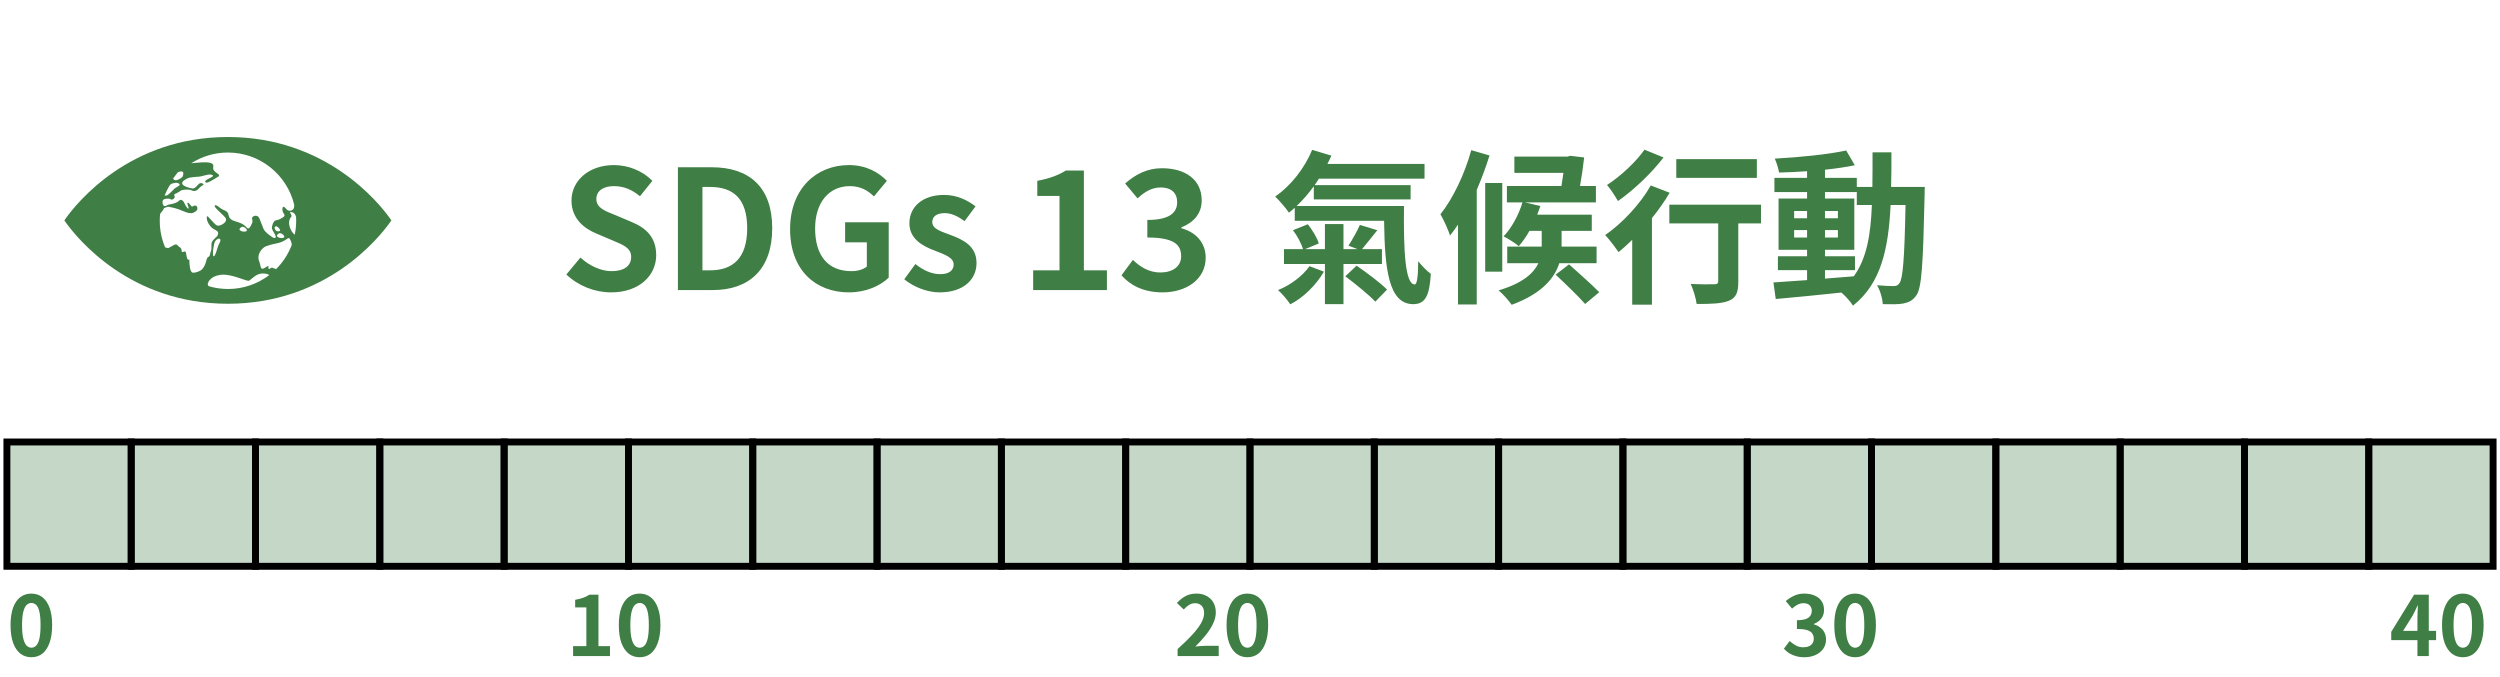
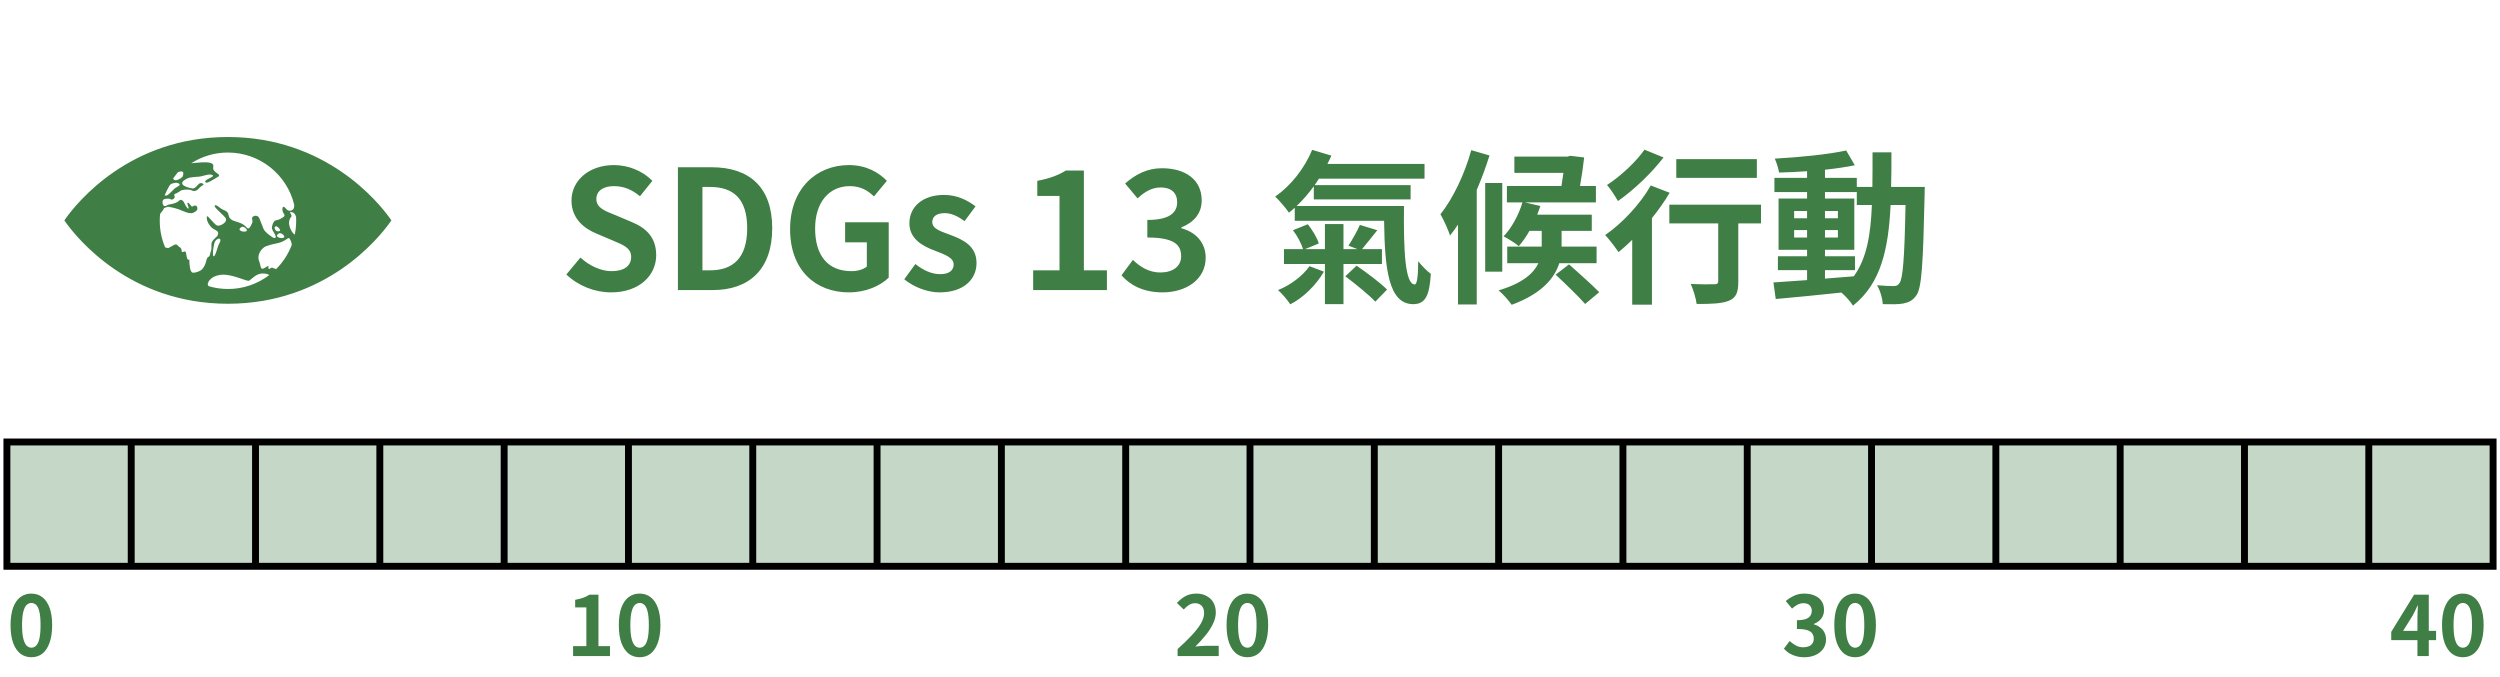
- <svg xmlns="http://www.w3.org/2000/svg" width="362" height="98" viewBox="0 0 362 98" fill="none">
-   <path d="M56.489 31.647C54.803 29.281 47.175 19.84 32.996 19.84C18.818 19.84 11.19 29.281 9.503 31.647C9.432 31.747 9.368 31.834 9.32 31.91C9.372 31.985 9.432 32.073 9.503 32.176C11.194 34.538 18.818 43.983 32.996 43.983C47.175 43.983 54.803 34.542 56.489 32.176C56.565 32.073 56.624 31.985 56.672 31.91C56.624 31.834 56.565 31.747 56.489 31.647ZM25.09 25.809C25.217 25.622 25.642 25.085 25.694 25.018C25.802 24.879 26.02 24.847 26.171 24.823C26.323 24.795 26.521 24.879 26.545 24.99C26.573 25.105 26.486 25.543 26.414 25.618C26.207 25.833 25.666 26.139 25.368 26.091C25.137 26.056 25.046 25.877 25.09 25.809ZM24.581 26.819C24.604 26.791 24.624 26.772 24.632 26.76C24.811 26.557 25.165 26.513 25.412 26.473C25.658 26.43 25.985 26.557 26.024 26.72C26.068 26.883 25.408 27.181 25.288 27.293C24.947 27.607 24.413 28.247 24.099 28.315C23.996 28.338 23.912 28.323 23.845 28.287C24.052 27.774 24.294 27.281 24.581 26.819ZM29.89 37.704C29.699 38.46 29.472 38.73 29.282 38.969C29.091 39.211 28.383 39.517 27.933 39.486C27.484 39.454 27.42 38.253 27.42 37.636C27.42 37.422 27.118 38.054 26.963 36.773C26.863 35.95 26.334 36.861 26.299 36.312C26.263 35.767 25.996 35.875 25.722 35.533C25.448 35.191 25.102 35.564 24.716 35.739C24.334 35.91 24.489 35.998 23.944 35.827C23.928 35.823 23.924 35.819 23.908 35.815C23.407 34.634 23.133 33.333 23.133 31.969C23.133 31.635 23.149 31.309 23.181 30.983C23.201 30.951 23.22 30.919 23.24 30.892C23.761 30.275 23.749 30.128 23.749 30.128L24.326 29.929C24.326 29.929 25.249 30.072 25.945 30.335C26.517 30.55 27.42 31.035 27.945 30.82C28.323 30.665 28.621 30.458 28.585 30.14C28.542 29.742 28.232 29.651 27.854 29.917C27.715 30.017 27.416 29.321 27.186 29.357C26.955 29.392 27.472 30.172 27.277 30.208C27.078 30.239 26.68 29.392 26.613 29.253C26.545 29.118 26.239 28.776 25.965 29.034C25.384 29.587 24.437 29.555 24.247 29.695C23.67 30.128 23.515 29.551 23.527 29.201C23.55 29.122 23.574 29.042 23.598 28.963C23.785 28.756 24.465 28.684 24.696 28.84C24.95 29.011 25.133 28.796 25.233 28.692C25.332 28.593 25.3 28.426 25.233 28.291C25.169 28.151 25.36 28.052 25.491 28.016C25.623 27.98 26.064 27.674 26.239 27.571C26.418 27.468 27.329 27.356 27.738 27.563C28.148 27.77 28.522 27.603 28.725 27.364C28.975 27.066 29.297 26.835 29.441 26.768C29.584 26.7 29.087 26.239 28.681 26.744C28.271 27.245 28.064 27.293 27.874 27.293C27.683 27.293 26.541 27.006 26.402 26.648C26.263 26.29 26.76 26.02 27.182 25.813C27.603 25.614 28.753 25.614 29.047 25.547C29.643 25.415 30.411 25.113 30.797 25.376C31.179 25.634 29.186 26.087 29.842 26.442C30.077 26.569 31.131 25.837 31.489 25.646C32.34 25.209 30.666 25.061 30.88 24.175C31.127 23.169 28.828 23.558 27.683 23.642C29.218 22.66 31.043 22.087 33 22.087C37.661 22.087 41.563 25.316 42.605 29.655C42.613 29.869 42.577 30.025 42.557 30.112C42.47 30.47 41.794 30.772 41.4 30.2C41.3 30.056 40.875 29.655 40.891 30.339C40.903 31.023 41.555 31.094 40.927 31.504C40.294 31.914 40.179 31.814 39.889 31.918C39.598 32.021 39.316 32.725 39.383 33.103C39.455 33.481 40.354 34.511 39.686 34.467C39.531 34.455 38.349 33.648 38.154 33.131C37.948 32.586 37.725 32.053 37.566 31.639C37.403 31.23 36.989 31.126 36.635 31.365C36.285 31.607 36.735 31.846 36.48 32.359C36.23 32.872 36.047 33.329 35.677 32.908C34.714 31.802 33.31 32.347 33.092 31.118C32.972 30.45 32.4 30.514 31.918 30.14C31.437 29.766 31.167 29.559 31.087 29.834C31.016 30.072 32.599 31.325 32.71 31.647C32.877 32.124 32.236 32.546 31.767 32.657C31.302 32.769 31.095 32.395 30.634 31.914C30.172 31.436 29.974 31.094 29.942 31.468C29.894 32.013 30.379 32.809 30.849 33.107C31.246 33.361 31.696 33.473 31.568 33.886C31.437 34.3 31.568 34.065 31.119 34.507C30.67 34.952 30.586 35.095 30.618 35.712C30.65 36.328 30.491 36.364 30.395 36.877C30.3 37.39 30.077 36.944 29.882 37.7M40.485 33.763C40.819 33.735 41.316 34.196 41.121 34.371C40.927 34.546 40.429 34.483 40.179 34.288C39.928 34.093 40.334 33.775 40.485 33.763ZM40.063 33.461C39.956 33.421 39.865 33.322 39.781 33.079C39.702 32.836 39.904 32.697 40.103 32.797C40.306 32.9 40.569 33.202 40.569 33.365C40.569 33.528 40.171 33.508 40.06 33.465M35.705 33.445C35.51 33.62 35.009 33.556 34.762 33.361C34.515 33.166 34.921 32.848 35.068 32.836C35.402 32.809 35.9 33.27 35.705 33.445ZM31.672 35.405C31.537 35.628 31.163 37.29 30.916 37.096C30.666 36.901 31.016 35.171 31.091 35.035C31.481 34.32 32.324 34.355 31.676 35.405M33.012 41.844C32.046 41.844 31.115 41.705 30.236 41.446C30.109 41.343 30.037 41.172 30.117 40.965C30.423 40.17 31.334 39.855 32.05 39.788C33.652 39.633 35.756 40.826 36.09 40.635C36.425 40.444 37.105 39.561 38.099 39.597C38.779 39.625 38.771 39.736 38.998 39.824C37.335 41.092 35.263 41.848 33.012 41.848M39.98 38.969C39.881 38.941 39.781 38.909 39.67 38.853C39.129 38.579 39.197 39.016 38.93 38.921C38.664 38.822 39.228 38.205 38.433 38.726C37.642 39.243 37.852 38.647 37.506 37.768C37.156 36.889 37.904 35.883 38.528 35.656C39.387 35.346 39.92 35.282 40.322 35.183C41.507 34.884 41.758 34.181 41.977 34.61C42.016 34.69 42.056 34.765 42.092 34.837C42.16 34.964 42.239 35.222 42.243 35.481C41.738 36.801 40.962 37.986 39.98 38.965M42.684 33.982C42.418 33.91 41.308 32.375 42.187 31.369C42.334 31.202 41.893 30.717 42.012 30.705C42.494 30.669 42.748 30.963 42.871 31.393C42.879 31.584 42.887 31.774 42.887 31.965C42.887 32.657 42.816 33.329 42.681 33.982" fill="#3F7E44" />
-   <path d="M88.488 42.336C86.112 42.336 83.736 41.4 82.008 39.744L84.048 37.296C85.32 38.472 87 39.264 88.56 39.264C90.408 39.264 91.392 38.472 91.392 37.224C91.392 35.904 90.312 35.496 88.728 34.824L86.352 33.816C84.552 33.072 82.752 31.632 82.752 29.04C82.752 26.136 85.296 23.904 88.896 23.904C90.96 23.904 93.024 24.72 94.464 26.184L92.664 28.416C91.536 27.48 90.36 26.952 88.896 26.952C87.336 26.952 86.352 27.648 86.352 28.824C86.352 30.096 87.6 30.552 89.112 31.152L91.44 32.136C93.6 33.024 95.016 34.392 95.016 36.96C95.016 39.864 92.592 42.336 88.488 42.336ZM98.161 42V24.216H103.033C108.457 24.216 111.817 27.048 111.817 33.048C111.817 39.024 108.457 42 103.225 42H98.161ZM101.713 39.144H102.817C106.129 39.144 108.193 37.368 108.193 33.048C108.193 28.704 106.129 27.072 102.817 27.072H101.713V39.144ZM122.925 42.336C118.101 42.336 114.405 39.12 114.405 33.192C114.405 27.336 118.197 23.904 122.925 23.904C125.493 23.904 127.269 25.008 128.421 26.184L126.549 28.44C125.661 27.6 124.653 26.952 123.045 26.952C120.093 26.952 118.029 29.256 118.029 33.072C118.029 36.936 119.805 39.264 123.309 39.264C124.149 39.264 125.013 39.024 125.517 38.592V35.088H122.373V32.184H128.685V40.2C127.485 41.376 125.397 42.336 122.925 42.336ZM136.049 42.336C134.249 42.336 132.281 41.544 130.937 40.44L132.545 38.232C133.745 39.168 134.897 39.696 136.145 39.696C137.489 39.696 138.089 39.12 138.089 38.28C138.089 37.272 136.697 36.816 135.281 36.264C133.577 35.616 131.681 34.584 131.681 32.328C131.681 29.928 133.625 28.224 136.697 28.224C138.641 28.224 140.153 29.04 141.257 29.88L139.673 32.016C138.713 31.32 137.777 30.864 136.793 30.864C135.569 30.864 134.993 31.392 134.993 32.16C134.993 33.144 136.241 33.504 137.657 34.032C139.433 34.704 141.401 35.592 141.401 38.088C141.401 40.44 139.553 42.336 136.049 42.336ZM149.601 42V39.144H153.417V28.368H150.201V26.184C151.977 25.848 153.201 25.392 154.329 24.696H156.945V39.144H160.281V42H149.601ZM168.342 42.336C165.534 42.336 163.638 41.28 162.39 39.864L164.046 37.632C165.102 38.664 166.398 39.456 168.006 39.456C169.806 39.456 171.03 38.592 171.03 37.104C171.03 35.424 169.998 34.392 166.134 34.392V31.848C169.398 31.848 170.454 30.768 170.454 29.28C170.454 27.936 169.59 27.144 168.078 27.144C166.806 27.144 165.774 27.744 164.718 28.728L162.918 26.568C164.454 25.224 166.158 24.36 168.246 24.36C171.678 24.36 174.006 26.04 174.006 29.016C174.006 30.888 172.902 32.184 171.054 32.928V33.048C173.046 33.576 174.582 35.04 174.582 37.32C174.582 40.488 171.726 42.336 168.342 42.336Z" fill="#3F7E44" />
-   <path d="M189.616 38.544L191.704 39.336C190.624 41.208 188.752 43.104 186.832 44.064C186.424 43.44 185.632 42.504 185.056 42C186.808 41.328 188.656 39.936 189.616 38.544ZM200.104 38.232H194.536V44.04H191.848V38.232H185.92V36.072H188.68C188.44 35.28 187.84 34.128 187.216 33.336L189.376 32.472C190.048 33.336 190.744 34.464 190.96 35.256L188.968 36.072H191.848V32.448H194.536V36.072H196.552L195.256 35.568C195.808 34.728 196.528 33.456 196.912 32.568L199.432 33.336C198.64 34.32 197.848 35.328 197.224 36.072H200.104V38.232ZM194.8 40.008L196.432 38.472C197.872 39.456 199.864 40.944 200.848 41.928L199.144 43.68C198.208 42.672 196.264 41.112 194.8 40.008ZM187.744 29.832H203.296C203.224 36.36 203.464 41.184 204.856 41.184C205.216 41.184 205.336 39.864 205.36 37.824C205.912 38.52 206.608 39.24 207.184 39.648C206.992 42.72 206.44 44.04 204.64 44.04C201.064 44.04 200.512 38.976 200.416 31.968H187.48V30.072C187.192 30.336 186.928 30.576 186.64 30.792C186.256 30.216 185.248 29.016 184.648 28.464C186.88 26.928 188.896 24.384 190 21.696L192.784 22.536C192.616 22.92 192.424 23.328 192.208 23.736H206.272V25.872H190.984C190.792 26.184 190.576 26.496 190.36 26.808H204.256V28.872H190.24V26.976C189.448 28.032 188.632 29.016 187.744 29.832ZM213.04 21.744L215.68 22.512C215.176 24.144 214.528 25.872 213.832 27.504V44.088H211.12V32.52C210.736 33.096 210.352 33.624 209.968 34.104C209.752 33.408 209.032 31.776 208.576 31.032C210.4 28.728 212.08 25.224 213.04 21.744ZM217.528 26.496V39.336H215.056V26.496H217.528ZM231.184 38.112H225.784C225.088 40.296 223.24 42.528 218.896 44.136C218.488 43.56 217.648 42.576 217 42.048C220.552 40.992 222.088 39.528 222.76 38.112H218.248V35.712H223.24V35.688V33.432H221.464C220.984 34.296 220.456 35.016 219.928 35.64C219.4 35.208 218.344 34.536 217.72 34.224C218.896 33 219.904 31.128 220.456 29.304H218.2V26.928H226.096C226.192 26.304 226.288 25.656 226.384 25.032H219.28V22.68H226.96L227.368 22.56L229.384 22.8C229.24 24.168 229.024 25.608 228.784 26.928H231.088V29.304H220.792L223.048 29.832C222.904 30.24 222.76 30.648 222.592 31.08H230.488V33.432H226.12V35.712H231.184V38.112ZM225.256 39.768L227.2 38.28C228.544 39.504 230.536 41.232 231.568 42.312L229.528 44.016C228.592 42.936 226.672 41.088 225.256 39.768ZM254.392 23.04V25.752H242.728V23.04H254.392ZM238.12 21.672L240.88 22.8C239.152 25.056 236.56 27.528 234.28 29.112C233.92 28.488 233.2 27.336 232.696 26.784C234.688 25.512 236.968 23.352 238.12 21.672ZM239.032 26.856L241.768 27.912C241.048 29.136 240.16 30.384 239.2 31.584V44.112H236.344V34.728C235.672 35.376 235.024 35.976 234.376 36.504C233.968 35.928 233.008 34.632 232.432 34.032C234.88 32.352 237.496 29.568 239.032 26.856ZM254.992 29.64V32.352H251.704V40.776C251.704 42.312 251.416 43.104 250.36 43.536C249.352 43.968 247.816 44.016 245.68 44.016C245.56 43.176 245.2 41.952 244.816 41.112C246.184 41.184 247.768 41.184 248.2 41.16C248.632 41.16 248.8 41.064 248.8 40.704V32.352H241.72V29.64H254.992ZM264.256 39.12V40.344C265.624 40.248 267.04 40.128 268.432 40.008C270.304 37.416 270.88 33.984 271.048 29.688H268.864V27.816H264.256V28.752H268.504V36.168H264.256V37.104H268.6V39.12H264.256ZM259.792 34.392H261.664V33.312H259.792V34.392ZM266.128 33.312H264.256V34.392H266.128V33.312ZM264.256 31.608H266.128V30.552H264.256V31.608ZM259.792 30.552V31.608H261.664V30.552H259.792ZM273.832 27.072H278.704C278.704 27.072 278.68 28.008 278.68 28.344C278.464 38.16 278.272 41.64 277.504 42.744C276.952 43.536 276.4 43.776 275.608 43.944C274.888 44.088 273.784 44.064 272.632 44.04C272.584 43.248 272.272 42.096 271.792 41.304C272.848 41.4 273.76 41.424 274.216 41.424C274.576 41.424 274.816 41.328 275.032 41.016C275.536 40.368 275.776 37.44 275.92 29.688H273.76C273.448 36.12 272.344 41.064 268.312 44.256C267.952 43.68 267.256 42.888 266.632 42.36C263.176 42.72 259.72 43.08 257.128 43.296L256.792 40.896C258.136 40.8 259.816 40.68 261.664 40.56V39.12H257.44V37.104H261.664V36.168H257.536V28.752H261.664V27.816H256.936V25.752H261.664V24.792C260.272 24.888 258.904 24.96 257.608 24.984C257.512 24.408 257.248 23.52 256.984 22.968C260.536 22.776 264.688 22.368 267.328 21.792L268.576 23.928C267.304 24.192 265.816 24.408 264.256 24.576V25.752H268.864V27.072H271.12C271.144 25.488 271.144 23.832 271.144 22.056H273.88C273.88 23.808 273.88 25.488 273.832 27.072Z" fill="#3F7E44" />
-   <rect x="1" y="64" width="18" height="18" fill="#3F7E44" fill-opacity="0.3" stroke="black" />
-   <rect x="19" y="64" width="18" height="18" fill="#3F7E44" fill-opacity="0.3" stroke="black" />
-   <rect x="37" y="64" width="18" height="18" fill="#3F7E44" fill-opacity="0.3" stroke="black" />
-   <rect x="55" y="64" width="18" height="18" fill="#3F7E44" fill-opacity="0.3" stroke="black" />
-   <rect x="73" y="64" width="18" height="18" fill="#3F7E44" fill-opacity="0.3" stroke="black" />
-   <rect x="91" y="64" width="18" height="18" fill="#3F7E44" fill-opacity="0.3" stroke="black" />
-   <rect x="109" y="64" width="18" height="18" fill="#3F7E44" fill-opacity="0.3" stroke="black" />
-   <rect x="127" y="64" width="18" height="18" fill="#3F7E44" fill-opacity="0.3" stroke="black" />
-   <rect x="145" y="64" width="18" height="18" fill="#3F7E44" fill-opacity="0.3" stroke="black" />
-   <rect x="163" y="64" width="18" height="18" fill="#3F7E44" fill-opacity="0.3" stroke="black" />
-   <rect x="181" y="64" width="18" height="18" fill="#3F7E44" fill-opacity="0.3" stroke="black" />
-   <rect x="199" y="64" width="18" height="18" fill="#3F7E44" fill-opacity="0.3" stroke="black" />
-   <rect x="217" y="64" width="18" height="18" fill="#3F7E44" fill-opacity="0.3" stroke="black" />
-   <rect x="235" y="64" width="18" height="18" fill="#3F7E44" fill-opacity="0.3" stroke="black" />
-   <rect x="253" y="64" width="18" height="18" fill="#3F7E44" fill-opacity="0.3" stroke="black" />
-   <rect x="271" y="64" width="18" height="18" fill="#3F7E44" fill-opacity="0.3" stroke="black" />
-   <rect x="289" y="64" width="18" height="18" fill="#3F7E44" fill-opacity="0.3" stroke="black" />
-   <rect x="307" y="64" width="18" height="18" fill="#3F7E44" fill-opacity="0.3" stroke="black" />
-   <rect x="325" y="64" width="18" height="18" fill="#3F7E44" fill-opacity="0.3" stroke="black" />
-   <rect x="343" y="64" width="18" height="18" fill="#3F7E44" fill-opacity="0.3" stroke="black" />
-   <path d="M4.54 95.168C3.94 95.168 3.412 94.996 2.956 94.652C2.508 94.3 2.156 93.78 1.9 93.092C1.652 92.396 1.528 91.536 1.528 90.512C1.528 89.496 1.652 88.652 1.9 87.98C2.156 87.3 2.508 86.792 2.956 86.456C3.412 86.12 3.94 85.952 4.54 85.952C5.148 85.952 5.676 86.124 6.124 86.468C6.572 86.804 6.92 87.308 7.168 87.98C7.424 88.652 7.552 89.496 7.552 90.512C7.552 91.536 7.424 92.396 7.168 93.092C6.92 93.78 6.572 94.3 6.124 94.652C5.676 94.996 5.148 95.168 4.54 95.168ZM4.54 93.788C4.804 93.788 5.036 93.688 5.236 93.488C5.436 93.288 5.592 92.952 5.704 92.48C5.816 92 5.872 91.344 5.872 90.512C5.872 89.688 5.816 89.044 5.704 88.58C5.592 88.108 5.436 87.78 5.236 87.596C5.036 87.404 4.804 87.308 4.54 87.308C4.292 87.308 4.064 87.404 3.856 87.596C3.656 87.78 3.496 88.108 3.376 88.58C3.256 89.044 3.196 89.688 3.196 90.512C3.196 91.344 3.256 92 3.376 92.48C3.496 92.952 3.656 93.288 3.856 93.488C4.064 93.688 4.292 93.788 4.54 93.788Z" fill="#3F7E44" />
-   <path d="M82.984 95V93.56H84.904V87.956H83.284V86.852C83.732 86.772 84.116 86.676 84.436 86.564C84.764 86.444 85.068 86.292 85.348 86.108H86.656V93.56H88.324V95H82.984ZM92.618 95.168C92.018 95.168 91.49 94.996 91.034 94.652C90.586 94.3 90.234 93.78 89.978 93.092C89.73 92.396 89.606 91.536 89.606 90.512C89.606 89.496 89.73 88.652 89.978 87.98C90.234 87.3 90.586 86.792 91.034 86.456C91.49 86.12 92.018 85.952 92.618 85.952C93.226 85.952 93.754 86.124 94.202 86.468C94.65 86.804 94.998 87.308 95.246 87.98C95.502 88.652 95.63 89.496 95.63 90.512C95.63 91.536 95.502 92.396 95.246 93.092C94.998 93.78 94.65 94.3 94.202 94.652C93.754 94.996 93.226 95.168 92.618 95.168ZM92.618 93.788C92.882 93.788 93.114 93.688 93.314 93.488C93.514 93.288 93.67 92.952 93.782 92.48C93.894 92 93.95 91.344 93.95 90.512C93.95 89.688 93.894 89.044 93.782 88.58C93.67 88.108 93.514 87.78 93.314 87.596C93.114 87.404 92.882 87.308 92.618 87.308C92.37 87.308 92.142 87.404 91.934 87.596C91.734 87.78 91.574 88.108 91.454 88.58C91.334 89.044 91.274 89.688 91.274 90.512C91.274 91.344 91.334 92 91.454 92.48C91.574 92.952 91.734 93.288 91.934 93.488C92.142 93.688 92.37 93.788 92.618 93.788Z" fill="#3F7E44" />
-   <path d="M170.516 95V93.98C171.324 93.26 172.012 92.592 172.58 91.976C173.156 91.36 173.596 90.788 173.9 90.26C174.204 89.724 174.356 89.228 174.356 88.772C174.356 88.484 174.304 88.232 174.2 88.016C174.096 87.8 173.944 87.636 173.744 87.524C173.552 87.404 173.312 87.344 173.024 87.344C172.704 87.344 172.408 87.436 172.136 87.62C171.872 87.796 171.628 88.008 171.404 88.256L170.42 87.308C170.836 86.86 171.26 86.524 171.692 86.3C172.132 86.068 172.652 85.952 173.252 85.952C173.812 85.952 174.3 86.068 174.716 86.3C175.14 86.524 175.468 86.84 175.7 87.248C175.932 87.656 176.048 88.136 176.048 88.688C176.048 89.224 175.912 89.772 175.64 90.332C175.376 90.884 175.02 91.436 174.572 91.988C174.124 92.54 173.628 93.084 173.084 93.62C173.316 93.588 173.564 93.564 173.828 93.548C174.1 93.524 174.34 93.512 174.548 93.512H176.468V95H170.516ZM180.618 95.168C180.018 95.168 179.49 94.996 179.034 94.652C178.586 94.3 178.234 93.78 177.978 93.092C177.73 92.396 177.606 91.536 177.606 90.512C177.606 89.496 177.73 88.652 177.978 87.98C178.234 87.3 178.586 86.792 179.034 86.456C179.49 86.12 180.018 85.952 180.618 85.952C181.226 85.952 181.754 86.124 182.202 86.468C182.65 86.804 182.998 87.308 183.246 87.98C183.502 88.652 183.63 89.496 183.63 90.512C183.63 91.536 183.502 92.396 183.246 93.092C182.998 93.78 182.65 94.3 182.202 94.652C181.754 94.996 181.226 95.168 180.618 95.168ZM180.618 93.788C180.882 93.788 181.114 93.688 181.314 93.488C181.514 93.288 181.67 92.952 181.782 92.48C181.894 92 181.95 91.344 181.95 90.512C181.95 89.688 181.894 89.044 181.782 88.58C181.67 88.108 181.514 87.78 181.314 87.596C181.114 87.404 180.882 87.308 180.618 87.308C180.37 87.308 180.142 87.404 179.934 87.596C179.734 87.78 179.574 88.108 179.454 88.58C179.334 89.044 179.274 89.688 179.274 90.512C179.274 91.344 179.334 92 179.454 92.48C179.574 92.952 179.734 93.288 179.934 93.488C180.142 93.688 180.37 93.788 180.618 93.788Z" fill="#3F7E44" />
-   <path d="M261.276 95.168C260.812 95.168 260.396 95.112 260.028 95C259.66 94.896 259.332 94.752 259.044 94.568C258.764 94.376 258.52 94.164 258.312 93.932L259.14 92.816C259.412 93.064 259.708 93.28 260.028 93.464C260.356 93.64 260.72 93.728 261.12 93.728C261.424 93.728 261.688 93.68 261.912 93.584C262.144 93.488 262.32 93.348 262.44 93.164C262.568 92.98 262.632 92.756 262.632 92.492C262.632 92.196 262.56 91.944 262.416 91.736C262.28 91.52 262.036 91.356 261.684 91.244C261.332 91.132 260.836 91.076 260.196 91.076V89.804C260.74 89.804 261.168 89.748 261.48 89.636C261.792 89.516 262.012 89.356 262.14 89.156C262.276 88.948 262.344 88.712 262.344 88.448C262.344 88.104 262.24 87.836 262.032 87.644C261.824 87.444 261.532 87.344 261.156 87.344C260.844 87.344 260.552 87.416 260.28 87.56C260.016 87.696 259.752 87.884 259.488 88.124L258.576 87.032C258.968 86.704 259.38 86.444 259.812 86.252C260.244 86.052 260.72 85.952 261.24 85.952C261.808 85.952 262.308 86.044 262.74 86.228C263.18 86.412 263.52 86.68 263.76 87.032C264 87.384 264.12 87.812 264.12 88.316C264.12 88.796 263.992 89.208 263.736 89.552C263.48 89.896 263.116 90.16 262.644 90.344V90.404C262.972 90.492 263.268 90.636 263.532 90.836C263.804 91.028 264.016 91.272 264.168 91.568C264.328 91.864 264.408 92.208 264.408 92.6C264.408 93.136 264.264 93.596 263.976 93.98C263.696 94.364 263.316 94.66 262.836 94.868C262.364 95.068 261.844 95.168 261.276 95.168ZM268.618 95.168C268.018 95.168 267.49 94.996 267.034 94.652C266.586 94.3 266.234 93.78 265.978 93.092C265.73 92.396 265.606 91.536 265.606 90.512C265.606 89.496 265.73 88.652 265.978 87.98C266.234 87.3 266.586 86.792 267.034 86.456C267.49 86.12 268.018 85.952 268.618 85.952C269.226 85.952 269.754 86.124 270.202 86.468C270.65 86.804 270.998 87.308 271.246 87.98C271.502 88.652 271.63 89.496 271.63 90.512C271.63 91.536 271.502 92.396 271.246 93.092C270.998 93.78 270.65 94.3 270.202 94.652C269.754 94.996 269.226 95.168 268.618 95.168ZM268.618 93.788C268.882 93.788 269.114 93.688 269.314 93.488C269.514 93.288 269.67 92.952 269.782 92.48C269.894 92 269.95 91.344 269.95 90.512C269.95 89.688 269.894 89.044 269.782 88.58C269.67 88.108 269.514 87.78 269.314 87.596C269.114 87.404 268.882 87.308 268.618 87.308C268.37 87.308 268.142 87.404 267.934 87.596C267.734 87.78 267.574 88.108 267.454 88.58C267.334 89.044 267.274 89.688 267.274 90.512C267.274 91.344 267.334 92 267.454 92.48C267.574 92.952 267.734 93.288 267.934 93.488C268.142 93.688 268.37 93.788 268.618 93.788Z" fill="#3F7E44" />
-   <path d="M350.044 95V89.54C350.044 89.284 350.052 88.98 350.068 88.628C350.084 88.268 350.1 87.956 350.116 87.692H350.056C349.952 87.932 349.84 88.172 349.72 88.412C349.6 88.652 349.476 88.896 349.348 89.144L347.968 91.352H352.744V92.696H346.252V91.496L349.564 86.108H351.688V95H350.044ZM356.618 95.168C356.018 95.168 355.49 94.996 355.034 94.652C354.586 94.3 354.234 93.78 353.978 93.092C353.73 92.396 353.606 91.536 353.606 90.512C353.606 89.496 353.73 88.652 353.978 87.98C354.234 87.3 354.586 86.792 355.034 86.456C355.49 86.12 356.018 85.952 356.618 85.952C357.226 85.952 357.754 86.124 358.202 86.468C358.65 86.804 358.998 87.308 359.246 87.98C359.502 88.652 359.63 89.496 359.63 90.512C359.63 91.536 359.502 92.396 359.246 93.092C358.998 93.78 358.65 94.3 358.202 94.652C357.754 94.996 357.226 95.168 356.618 95.168ZM356.618 93.788C356.882 93.788 357.114 93.688 357.314 93.488C357.514 93.288 357.67 92.952 357.782 92.48C357.894 92 357.95 91.344 357.95 90.512C357.95 89.688 357.894 89.044 357.782 88.58C357.67 88.108 357.514 87.78 357.314 87.596C357.114 87.404 356.882 87.308 356.618 87.308C356.37 87.308 356.142 87.404 355.934 87.596C355.734 87.78 355.574 88.108 355.454 88.58C355.334 89.044 355.274 89.688 355.274 90.512C355.274 91.344 355.334 92 355.454 92.48C355.574 92.952 355.734 93.288 355.934 93.488C356.142 93.688 356.37 93.788 356.618 93.788Z" fill="#3F7E44" />
+ <svg xmlns="http://www.w3.org/2000/svg" width="362" height="98" fill="none">
+   <path fill="#3F7E44" d="M56.49 31.647c-1.687-2.366-9.315-11.807-23.494-11.807S11.19 29.28 9.503 31.647c-.071.1-.135.187-.183.263l.183.266c1.69 2.362 9.315 11.807 23.493 11.807 14.179 0 21.807-9.44 23.493-11.807q.112-.153.183-.266a4 4 0 0 0-.183-.263m-31.4-5.838c.127-.187.552-.724.604-.791.108-.14.326-.171.477-.195.152-.028.35.056.374.167.028.115-.06.553-.131.628-.207.215-.748.521-1.046.474-.23-.036-.322-.215-.278-.283m-.51 1.01c.024-.028.044-.047.052-.06.18-.202.533-.246.78-.286.246-.043.573.084.612.247.044.163-.616.461-.736.573-.341.314-.875.954-1.189 1.022a.36.36 0 0 1-.254-.028 9.5 9.5 0 0 1 .736-1.468m5.31 10.885c-.19.756-.418 1.026-.608 1.265-.191.242-.9.548-1.349.517-.45-.032-.513-1.233-.513-1.85 0-.214-.302.418-.457-.863-.1-.823-.629.088-.664-.46-.036-.546-.303-.438-.577-.78s-.62.031-1.006.206c-.382.171-.227.259-.772.088-.016-.004-.02-.008-.036-.012a9.8 9.8 0 0 1-.775-3.846q0-.499.048-.986.03-.05.06-.091c.52-.617.508-.764.508-.764l.577-.199s.923.143 1.619.406c.572.215 1.475.7 2 .485.378-.155.676-.362.64-.68-.043-.398-.353-.49-.731-.223-.14.1-.438-.596-.668-.56s.286.815.091.85c-.199.032-.597-.815-.664-.954-.068-.135-.374-.477-.648-.219-.581.553-1.528.521-1.718.66-.577.434-.732-.143-.72-.493l.071-.238c.187-.207.867-.279 1.098-.123.254.17.437-.044.537-.148.1-.099.067-.266 0-.401-.064-.14.127-.239.258-.275.132-.035.573-.342.748-.445.179-.104 1.09-.215 1.5-.008s.783.04.986-.199c.25-.298.572-.529.716-.596.143-.068-.354-.53-.76-.024-.41.5-.617.549-.807.549s-1.333-.287-1.472-.645c-.14-.358.358-.628.78-.835.421-.199 1.57-.199 1.865-.266.596-.132 1.364-.434 1.75-.171.382.258-1.61.711-.955 1.066.235.127 1.289-.605 1.647-.796.851-.437-.823-.585-.609-1.471.247-1.006-2.052-.617-3.197-.533A9.84 9.84 0 0 1 33 22.087c4.661 0 8.563 3.229 9.605 7.568.008.214-.028.37-.048.457-.087.358-.763.66-1.157.088-.1-.143-.525-.545-.51.139.013.684.665.755.037 1.165-.633.41-.748.31-1.038.414s-.573.807-.506 1.185c.072.378.97 1.408.303 1.364-.155-.012-1.337-.82-1.532-1.336-.206-.545-.429-1.078-.588-1.492-.163-.41-.577-.513-.93-.274-.35.242.099.481-.156.994-.25.513-.433.97-.803.549-.963-1.106-2.367-.56-2.585-1.79-.12-.668-.692-.604-1.174-.978-.48-.374-.751-.58-.83-.306-.072.238 1.51 1.491 1.622 1.813.167.477-.474.899-.943 1.01-.465.112-.672-.262-1.133-.743-.462-.478-.66-.82-.692-.446-.048.545.437 1.34.907 1.639.397.254.847.366.72.78-.132.413 0 .178-.45.62-.45.445-.533.588-.501 1.205.032.616-.127.652-.223 1.165-.095.513-.318.067-.513.823m10.603-3.937c.334-.028.831.433.636.608s-.692.112-.942-.083.155-.513.306-.525m-.422-.302c-.107-.04-.198-.14-.282-.382-.08-.243.123-.382.322-.282.203.103.466.405.466.568s-.398.143-.51.1m-4.354-.02c-.195.175-.696.111-.943-.084s.16-.513.306-.525c.334-.027.832.434.637.609m-4.033 1.96c-.135.223-.51 1.885-.756 1.69-.25-.194.1-1.924.175-2.06.39-.715 1.233-.68.585.37m1.336 6.439a9.8 9.8 0 0 1-2.776-.398.404.404 0 0 1-.12-.48c.307-.796 1.218-1.11 1.934-1.178 1.602-.155 3.706 1.038 4.04.847.334-.19 1.015-1.074 2.009-1.038.68.028.672.14.899.227a9.83 9.83 0 0 1-5.986 2.024m6.968-2.88a1.7 1.7 0 0 1-.31-.115c-.541-.274-.474.163-.74.068-.266-.1.298-.716-.497-.195-.791.517-.58-.08-.927-.958-.35-.88.398-1.885 1.022-2.112.86-.31 1.392-.374 1.794-.473 1.185-.299 1.436-1.002 1.654-.573l.116.227c.068.127.147.385.151.644a9.9 9.9 0 0 1-2.263 3.484m2.705-4.983c-.267-.072-1.377-1.607-.498-2.613.148-.167-.294-.652-.175-.664.482-.036.736.258.86.688.007.19.015.381.015.572q-.002 1.038-.206 2.017M88.488 42.336c-2.376 0-4.752-.936-6.48-2.592l2.04-2.448c1.272 1.176 2.952 1.968 4.512 1.968 1.848 0 2.832-.792 2.832-2.04 0-1.32-1.08-1.728-2.664-2.4l-2.376-1.008c-1.8-.744-3.6-2.184-3.6-4.776 0-2.904 2.544-5.136 6.144-5.136 2.064 0 4.128.816 5.568 2.28l-1.8 2.232c-1.128-.936-2.304-1.464-3.768-1.464-1.56 0-2.544.696-2.544 1.872 0 1.272 1.248 1.728 2.76 2.328l2.328.984c2.16.888 3.576 2.256 3.576 4.824 0 2.904-2.424 5.376-6.528 5.376M98.161 42V24.216h4.872c5.424 0 8.784 2.832 8.784 8.832 0 5.976-3.36 8.952-8.592 8.952zm3.552-2.856h1.104c3.312 0 5.376-1.776 5.376-6.096 0-4.344-2.064-5.976-5.376-5.976h-1.104zm21.212 3.192c-4.824 0-8.52-3.216-8.52-9.144 0-5.856 3.792-9.288 8.52-9.288 2.568 0 4.344 1.104 5.496 2.28l-1.872 2.256c-.888-.84-1.896-1.488-3.504-1.488-2.952 0-5.016 2.304-5.016 6.12 0 3.864 1.776 6.192 5.28 6.192.84 0 1.704-.24 2.208-.672v-3.504h-3.144v-2.904h6.312V40.2c-1.2 1.176-3.288 2.136-5.76 2.136m13.124 0c-1.8 0-3.768-.792-5.112-1.896l1.608-2.208c1.2.936 2.352 1.464 3.6 1.464 1.344 0 1.944-.576 1.944-1.416 0-1.008-1.392-1.464-2.808-2.016-1.704-.648-3.6-1.68-3.6-3.936 0-2.4 1.944-4.104 5.016-4.104 1.944 0 3.456.816 4.56 1.656l-1.584 2.136c-.96-.696-1.896-1.152-2.88-1.152-1.224 0-1.8.528-1.8 1.296 0 .984 1.248 1.344 2.664 1.872 1.776.672 3.744 1.56 3.744 4.056 0 2.352-1.848 4.248-5.352 4.248M149.601 42v-2.856h3.816V28.368h-3.216v-2.184c1.776-.336 3-.792 4.128-1.488h2.616v14.448h3.336V42zm18.741.336c-2.808 0-4.704-1.056-5.952-2.472l1.656-2.232c1.056 1.032 2.352 1.824 3.96 1.824 1.8 0 3.024-.864 3.024-2.352 0-1.68-1.032-2.712-4.896-2.712v-2.544c3.264 0 4.32-1.08 4.32-2.568 0-1.344-.864-2.136-2.376-2.136-1.272 0-2.304.6-3.36 1.584l-1.8-2.16c1.536-1.344 3.24-2.208 5.328-2.208 3.432 0 5.76 1.68 5.76 4.656 0 1.872-1.104 3.168-2.952 3.912v.12c1.992.528 3.528 1.992 3.528 4.272 0 3.168-2.856 5.016-6.24 5.016M189.616 38.544l2.088.792c-1.08 1.872-2.952 3.768-4.872 4.728-.408-.624-1.2-1.56-1.776-2.064 1.752-.672 3.6-2.064 4.56-3.456m10.488-.312h-5.568v5.808h-2.688v-5.808h-5.928v-2.16h2.76c-.24-.792-.84-1.944-1.464-2.736l2.16-.864c.672.864 1.368 1.992 1.584 2.784l-1.992.816h2.88v-3.624h2.688v3.624h2.016l-1.296-.504c.552-.84 1.272-2.112 1.656-3l2.52.768c-.792.984-1.584 1.992-2.208 2.736h2.88zm-5.304 1.776 1.632-1.536c1.44.984 3.432 2.472 4.416 3.456l-1.704 1.752c-.936-1.008-2.88-2.568-4.344-3.672m-7.056-10.176h15.552c-.072 6.528.168 11.352 1.56 11.352.36 0 .48-1.32.504-3.36.552.696 1.248 1.416 1.824 1.824-.192 3.072-.744 4.392-2.544 4.392-3.576 0-4.128-5.064-4.224-12.072H187.48v-1.896c-.288.264-.552.504-.84.72-.384-.576-1.392-1.776-1.992-2.328 2.232-1.536 4.248-4.08 5.352-6.768l2.784.84c-.168.384-.36.792-.576 1.2h14.064v2.136h-15.288c-.192.312-.408.624-.624.936h13.896v2.064H190.24v-1.896c-.792 1.056-1.608 2.04-2.496 2.856m25.296-8.088 2.64.768a53 53 0 0 1-1.848 4.992v16.584h-2.712V32.52a23 23 0 0 1-1.152 1.584c-.216-.696-.936-2.328-1.392-3.072 1.824-2.304 3.504-5.808 4.464-9.288m4.488 4.752v12.84h-2.472v-12.84zm13.656 11.616h-5.4c-.696 2.184-2.544 4.416-6.888 6.024-.408-.576-1.248-1.56-1.896-2.088 3.552-1.056 5.088-2.52 5.76-3.936h-4.512v-2.4h4.992v-2.28h-1.776a13.7 13.7 0 0 1-1.536 2.208c-.528-.432-1.584-1.104-2.208-1.416 1.176-1.224 2.184-3.096 2.736-4.92H218.2v-2.376h7.896c.096-.624.192-1.272.288-1.896h-7.104V22.68h7.68l.408-.12 2.016.24a57 57 0 0 1-.6 4.128h2.304v2.376h-10.296l2.256.528c-.144.408-.288.816-.456 1.248h7.896v2.352h-4.368v2.28h5.064zm-5.928 1.656 1.944-1.488c1.344 1.224 3.336 2.952 4.368 4.032l-2.04 1.704c-.936-1.08-2.856-2.928-4.272-4.248m29.136-16.728v2.712h-11.664V23.04zm-16.272-1.368 2.76 1.128c-1.728 2.256-4.32 4.728-6.6 6.312-.36-.624-1.08-1.776-1.584-2.328 1.992-1.272 4.272-3.432 5.424-5.112m.912 5.184 2.736 1.056c-.72 1.224-1.608 2.472-2.568 3.672v12.528h-2.856v-9.384a32 32 0 0 1-1.968 1.776c-.408-.576-1.368-1.872-1.944-2.472 2.448-1.68 5.064-4.464 6.6-7.176m15.96 2.784v2.712h-3.288v8.424c0 1.536-.288 2.328-1.344 2.76-1.008.432-2.544.48-4.68.48-.12-.84-.48-2.064-.864-2.904 1.368.072 2.952.072 3.384.048.432 0 .6-.096.6-.456v-8.352h-7.08V29.64zm9.264 9.48v1.224c1.368-.096 2.784-.216 4.176-.336 1.872-2.592 2.448-6.024 2.616-10.32h-2.184v-1.872h-4.608v.936h4.248v7.416h-4.248v.936h4.344v2.016zm-4.464-4.728h1.872v-1.08h-1.872zm6.336-1.08h-1.872v1.08h1.872zm-1.872-1.704h1.872v-1.056h-1.872zm-4.464-1.056v1.056h1.872v-1.056zm14.04-3.48h4.872s-.024.936-.024 1.272c-.216 9.816-.408 13.296-1.176 14.4-.552.792-1.104 1.032-1.896 1.2-.72.144-1.824.12-2.976.096-.048-.792-.36-1.944-.84-2.736 1.056.096 1.968.12 2.424.12.36 0 .6-.096.816-.408.504-.648.744-3.576.888-11.328h-2.16c-.312 6.432-1.416 11.376-5.448 14.568-.36-.576-1.056-1.368-1.68-1.896-3.456.36-6.912.72-9.504.936l-.336-2.4c1.344-.096 3.024-.216 4.872-.336v-1.44h-4.224v-2.016h4.224v-.936h-4.128v-7.416h4.128v-.936h-4.728v-2.064h4.728v-.96c-1.392.096-2.76.168-4.056.192-.096-.576-.36-1.464-.624-2.016 3.552-.192 7.704-.6 10.344-1.176l1.248 2.136c-1.272.264-2.76.48-4.32.648v1.176h4.608v1.32h2.256c.024-1.584.024-3.24.024-5.016h2.736c0 1.752 0 3.432-.048 5.016" />
+   <path fill="#3F7E44" fill-opacity=".3" stroke="#000" d="M1 64h18v18H1zM19 64h18v18H19zM37 64h18v18H37zM55 64h18v18H55zM73 64h18v18H73zM91 64h18v18H91zM109 64h18v18h-18zM127 64h18v18h-18zM145 64h18v18h-18zM163 64h18v18h-18zM181 64h18v18h-18zM199 64h18v18h-18zM217 64h18v18h-18zM235 64h18v18h-18zM253 64h18v18h-18zM271 64h18v18h-18zM289 64h18v18h-18zM307 64h18v18h-18zM325 64h18v18h-18zM343 64h18v18h-18z" />
+   <path fill="#3F7E44" d="M4.54 95.168q-.9 0-1.584-.516-.672-.528-1.056-1.56-.372-1.044-.372-2.58 0-1.524.372-2.532.384-1.02 1.056-1.524a2.6 2.6 0 0 1 1.584-.504q.912 0 1.584.516.672.504 1.044 1.512.384 1.008.384 2.532 0 1.536-.384 2.58-.372 1.032-1.044 1.56-.672.516-1.584.516m0-1.38q.396 0 .696-.3t.468-1.008q.168-.72.168-1.968 0-1.236-.168-1.932-.168-.708-.468-.984a.97.97 0 0 0-.696-.288q-.372 0-.684.288-.3.276-.48.984-.18.696-.18 1.932 0 1.248.18 1.968.18.708.48 1.008.312.3.684.3M82.984 95v-1.44h1.92v-5.604h-1.62v-1.104a7.5 7.5 0 0 0 1.152-.288q.492-.18.912-.456h1.308v7.452h1.668V95zm9.634.168q-.9 0-1.584-.516-.672-.528-1.056-1.56-.372-1.044-.372-2.58 0-1.524.372-2.532.384-1.02 1.056-1.524a2.6 2.6 0 0 1 1.584-.504q.912 0 1.584.516.672.504 1.044 1.512.384 1.008.384 2.532 0 1.536-.384 2.58-.372 1.032-1.044 1.56-.672.516-1.584.516m0-1.38q.396 0 .696-.3t.468-1.008q.168-.72.168-1.968 0-1.236-.168-1.932-.168-.708-.468-.984a.97.97 0 0 0-.696-.288q-.372 0-.684.288-.3.276-.48.984-.18.696-.18 1.932 0 1.248.18 1.968.18.708.48 1.008.312.3.684.3M170.516 95v-1.02a30 30 0 0 0 2.064-2.004q.864-.924 1.32-1.716.456-.804.456-1.488 0-.432-.156-.756a1.1 1.1 0 0 0-.456-.492q-.288-.18-.72-.18-.48 0-.888.276a4 4 0 0 0-.732.636l-.984-.948q.624-.672 1.272-1.008.66-.348 1.56-.348.84 0 1.464.348.636.336.984.948t.348 1.44q0 .804-.408 1.644a8.4 8.4 0 0 1-1.068 1.656 20 20 0 0 1-1.488 1.632q.348-.048.744-.072.408-.036.72-.036h1.92V95zm10.102.168q-.9 0-1.584-.516-.672-.528-1.056-1.56-.372-1.044-.372-2.58 0-1.524.372-2.532.384-1.02 1.056-1.524a2.6 2.6 0 0 1 1.584-.504q.912 0 1.584.516.672.504 1.044 1.512.384 1.008.384 2.532 0 1.536-.384 2.58-.372 1.032-1.044 1.56-.672.516-1.584.516m0-1.38q.396 0 .696-.3t.468-1.008q.168-.72.168-1.968 0-1.236-.168-1.932-.168-.708-.468-.984a.97.97 0 0 0-.696-.288q-.372 0-.684.288-.3.276-.48.984-.18.696-.18 1.932 0 1.248.18 1.968.18.708.48 1.008.312.3.684.3M261.276 95.168q-.696 0-1.248-.168a3.7 3.7 0 0 1-.984-.432 4 4 0 0 1-.732-.636l.828-1.116q.408.372.888.648.492.264 1.092.264a2 2 0 0 0 .792-.144 1.12 1.12 0 0 0 .72-1.092q0-.444-.216-.756-.204-.324-.732-.492t-1.488-.168v-1.272q.816 0 1.284-.168.468-.18.66-.48.204-.312.204-.708 0-.516-.312-.804-.312-.3-.876-.3-.468 0-.876.216a3.7 3.7 0 0 0-.792.564l-.912-1.092a5.3 5.3 0 0 1 1.236-.78q.648-.3 1.428-.3.852 0 1.5.276.66.276 1.02.804t.36 1.284q0 .72-.384 1.236t-1.092.792v.06q.492.132.888.432.408.288.636.732.24.444.24 1.032 0 .804-.432 1.38-.42.576-1.14.888-.708.3-1.56.3m7.342 0q-.9 0-1.584-.516-.672-.528-1.056-1.56-.372-1.044-.372-2.58 0-1.524.372-2.532.384-1.02 1.056-1.524a2.6 2.6 0 0 1 1.584-.504q.912 0 1.584.516.672.504 1.044 1.512.384 1.008.384 2.532 0 1.536-.384 2.58-.372 1.032-1.044 1.56-.672.516-1.584.516m0-1.38q.396 0 .696-.3t.468-1.008q.168-.72.168-1.968 0-1.236-.168-1.932-.168-.708-.468-.984a.97.97 0 0 0-.696-.288q-.372 0-.684.288-.3.276-.48.984-.18.696-.18 1.932 0 1.248.18 1.968.18.708.48 1.008.312.3.684.3M350.044 95v-5.46q0-.384.024-.912.024-.54.048-.936h-.06q-.156.36-.336.72t-.372.732l-1.38 2.208h4.776v1.344h-6.492v-1.2l3.312-5.388h2.124V95zm6.574.168q-.9 0-1.584-.516-.672-.528-1.056-1.56-.372-1.044-.372-2.58 0-1.524.372-2.532.384-1.02 1.056-1.524a2.6 2.6 0 0 1 1.584-.504q.912 0 1.584.516.672.504 1.044 1.512.384 1.008.384 2.532 0 1.536-.384 2.58-.372 1.032-1.044 1.56-.672.516-1.584.516m0-1.38q.396 0 .696-.3t.468-1.008q.168-.72.168-1.968 0-1.236-.168-1.932-.168-.708-.468-.984a.97.97 0 0 0-.696-.288q-.372 0-.684.288-.3.276-.48.984-.18.696-.18 1.932 0 1.248.18 1.968.18.708.48 1.008.312.3.684.3" />
</svg>
